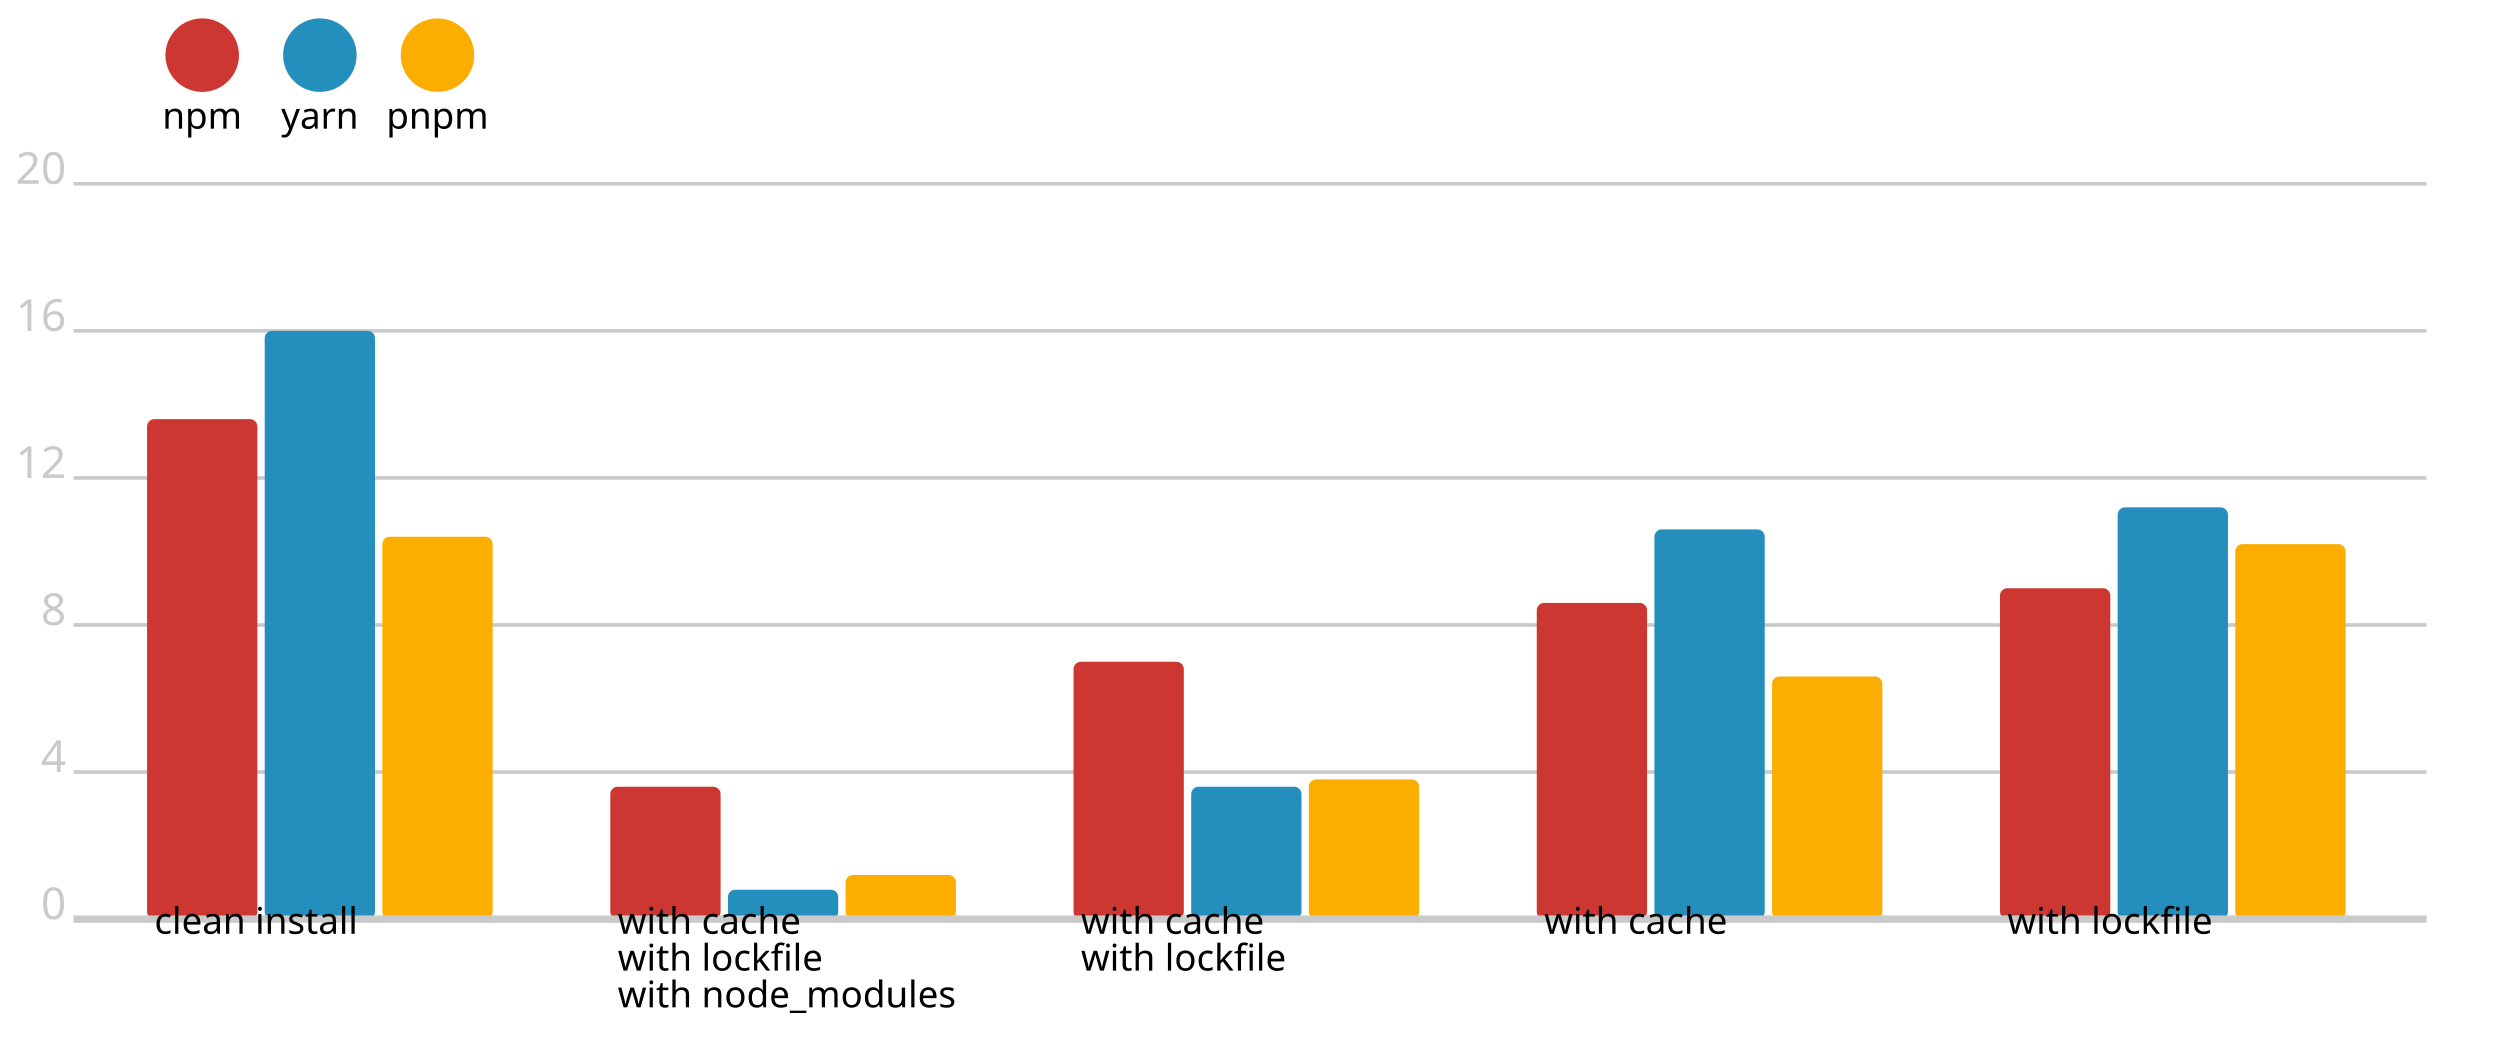
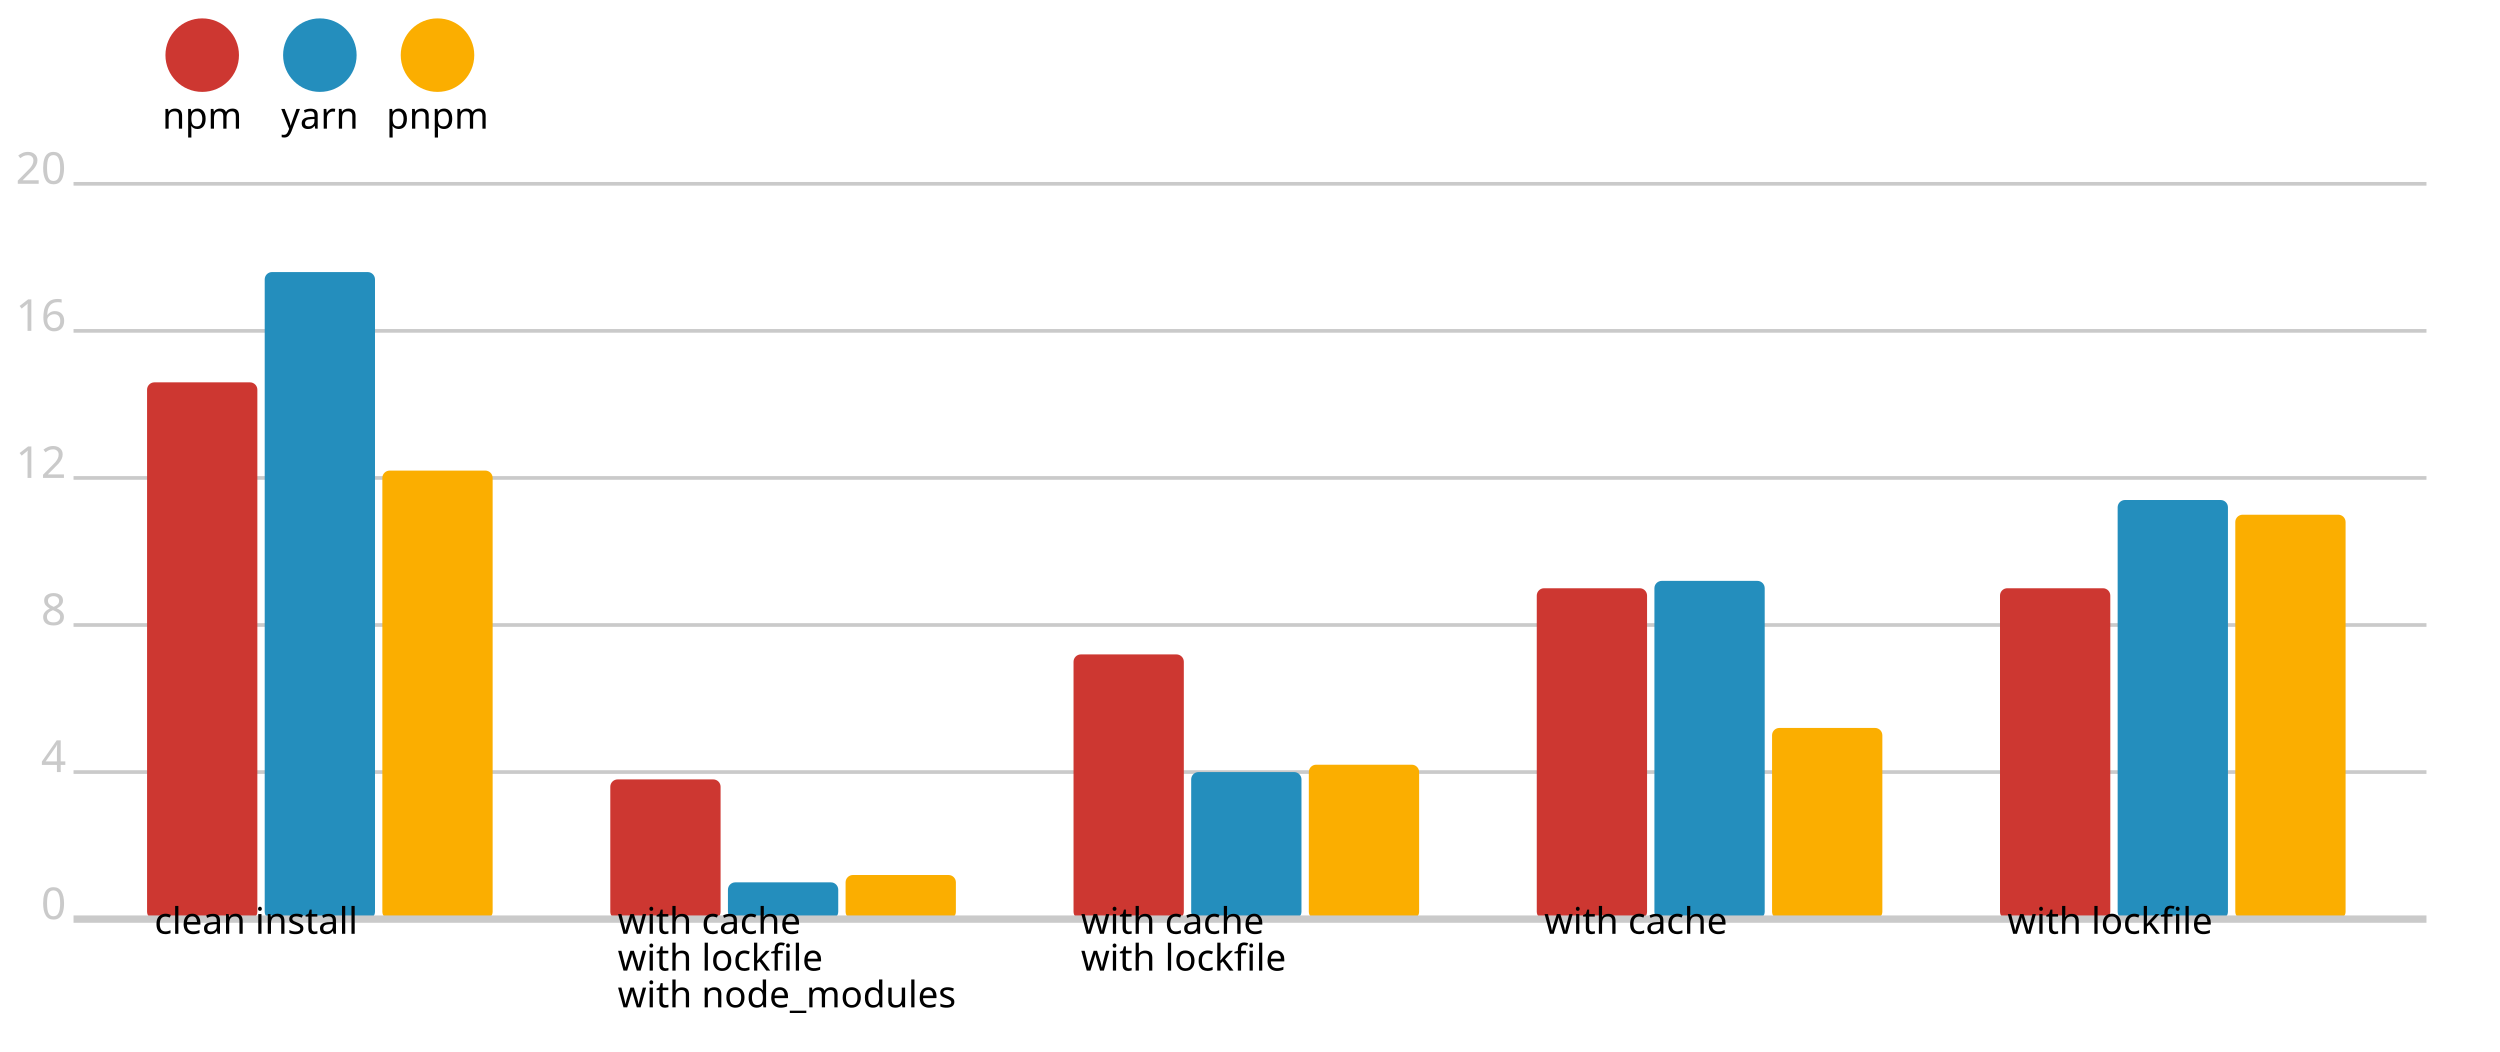
<svg xmlns="http://www.w3.org/2000/svg" version="1.1" viewBox="0 0 340 143">
  <circle cx="27.5" cy="7.5" r="5" fill="#cd3731" />
  <text x="27.5" y="17.5" font-size="5" font-family="system-ui" alignment-baseline="middle" text-anchor="middle">npm</text>
  <circle cx="43.5" cy="7.5" r="5" fill="#248ebd" />
  <text x="43.5" y="17.5" font-size="5" font-family="system-ui" alignment-baseline="middle" text-anchor="middle">yarn</text>
  <circle cx="59.5" cy="7.5" r="5" fill="#fbae00" />
  <text x="59.5" y="17.5" font-size="5" font-family="system-ui" alignment-baseline="middle" text-anchor="middle">pnpm</text>
  <line x1="10" y1="25" x2="330" y2="25" stroke-width="0.5" stroke="#cacaca" />
  <text x="9" y="25" fill="#cacaca" font-size="6" font-family="system-ui" alignment-baseline="middle" text-anchor="end">20</text>
  <line x1="10" y1="45" x2="330" y2="45" stroke-width="0.5" stroke="#cacaca" />
  <text x="9" y="45" fill="#cacaca" font-size="6" font-family="system-ui" alignment-baseline="middle" text-anchor="end">16</text>
  <line x1="10" y1="65" x2="330" y2="65" stroke-width="0.5" stroke="#cacaca" />
  <text x="9" y="65" fill="#cacaca" font-size="6" font-family="system-ui" alignment-baseline="middle" text-anchor="end">12</text>
  <line x1="10" y1="85" x2="330" y2="85" stroke-width="0.5" stroke="#cacaca" />
  <text x="9" y="85" fill="#cacaca" font-size="6" font-family="system-ui" alignment-baseline="middle" text-anchor="end">8</text>
  <line x1="10" y1="105" x2="330" y2="105" stroke-width="0.5" stroke="#cacaca" />
  <text x="9" y="105" fill="#cacaca" font-size="6" font-family="system-ui" alignment-baseline="middle" text-anchor="end">4</text>
  <text x="9" y="125" fill="#cacaca" font-size="6" font-family="system-ui" alignment-baseline="middle" text-anchor="end">0</text>
-   <rect x="20" y="57" width="15" height="68" fill="#cd3731" rx="1" ry="1" />
-   <rect x="36" y="45" width="15" height="80" fill="#248ebd" rx="1" ry="1" />
-   <rect x="52" y="73" width="15" height="52" fill="#fbae00" rx="1" ry="1" />
-   <rect x="83" y="107" width="15" height="18" fill="#cd3731" rx="1" ry="1" />
-   <rect x="99" y="121" width="15" height="4" fill="#248ebd" rx="1" ry="1" />
+   <rect x="20" y="52" width="15" height="73" fill="#cd3731" rx="1" ry="1" />
+   <rect x="36" y="37" width="15" height="88" fill="#248ebd" rx="1" ry="1" />
+   <rect x="52" y="64" width="15" height="61" fill="#fbae00" rx="1" ry="1" />
+   <rect x="83" y="106" width="15" height="19" fill="#cd3731" rx="1" ry="1" />
+   <rect x="99" y="120" width="15" height="5" fill="#248ebd" rx="1" ry="1" />
  <rect x="115" y="119" width="15" height="6" fill="#fbae00" rx="1" ry="1" />
-   <rect x="146" y="90" width="15" height="35" fill="#cd3731" rx="1" ry="1" />
-   <rect x="162" y="107" width="15" height="18" fill="#248ebd" rx="1" ry="1" />
-   <rect x="178" y="106" width="15" height="19" fill="#fbae00" rx="1" ry="1" />
-   <rect x="209" y="82" width="15" height="43" fill="#cd3731" rx="1" ry="1" />
-   <rect x="225" y="72" width="15" height="53" fill="#248ebd" rx="1" ry="1" />
-   <rect x="241" y="92" width="15" height="33" fill="#fbae00" rx="1" ry="1" />
+   <rect x="146" y="89" width="15" height="36" fill="#cd3731" rx="1" ry="1" />
+   <rect x="162" y="105" width="15" height="20" fill="#248ebd" rx="1" ry="1" />
+   <rect x="178" y="104" width="15" height="21" fill="#fbae00" rx="1" ry="1" />
+   <rect x="209" y="80" width="15" height="45" fill="#cd3731" rx="1" ry="1" />
+   <rect x="225" y="79" width="15" height="46" fill="#248ebd" rx="1" ry="1" />
+   <rect x="241" y="99" width="15" height="26" fill="#fbae00" rx="1" ry="1" />
  <rect x="272" y="80" width="15" height="45" fill="#cd3731" rx="1" ry="1" />
-   <rect x="288" y="69" width="15" height="56" fill="#248ebd" rx="1" ry="1" />
-   <rect x="304" y="74" width="15" height="51" fill="#fbae00" rx="1" ry="1" />
+   <rect x="288" y="68" width="15" height="57" fill="#248ebd" rx="1" ry="1" />
+   <rect x="304" y="70" width="15" height="55" fill="#fbae00" rx="1" ry="1" />
  <line x1="10" y1="125" x2="330" y2="125" stroke-width="1" stroke="#cacaca" />
  <text x="21" y="127" font-size="5" font-family="system-ui" alignment-baseline="hanging" text-anchor="start">clean install</text>
  <text x="84" y="127" font-size="5" font-family="system-ui" alignment-baseline="hanging" text-anchor="start">with cache</text>
  <text x="84" y="132" font-size="5" font-family="system-ui" alignment-baseline="hanging" text-anchor="start">with lockfile</text>
  <text x="84" y="137" font-size="5" font-family="system-ui" alignment-baseline="hanging" text-anchor="start">with node_modules</text>
  <text x="147" y="127" font-size="5" font-family="system-ui" alignment-baseline="hanging" text-anchor="start">with cache</text>
  <text x="147" y="132" font-size="5" font-family="system-ui" alignment-baseline="hanging" text-anchor="start">with lockfile</text>
  <text x="210" y="127" font-size="5" font-family="system-ui" alignment-baseline="hanging" text-anchor="start">with cache</text>
  <text x="273" y="127" font-size="5" font-family="system-ui" alignment-baseline="hanging" text-anchor="start">with lockfile</text>
</svg>
